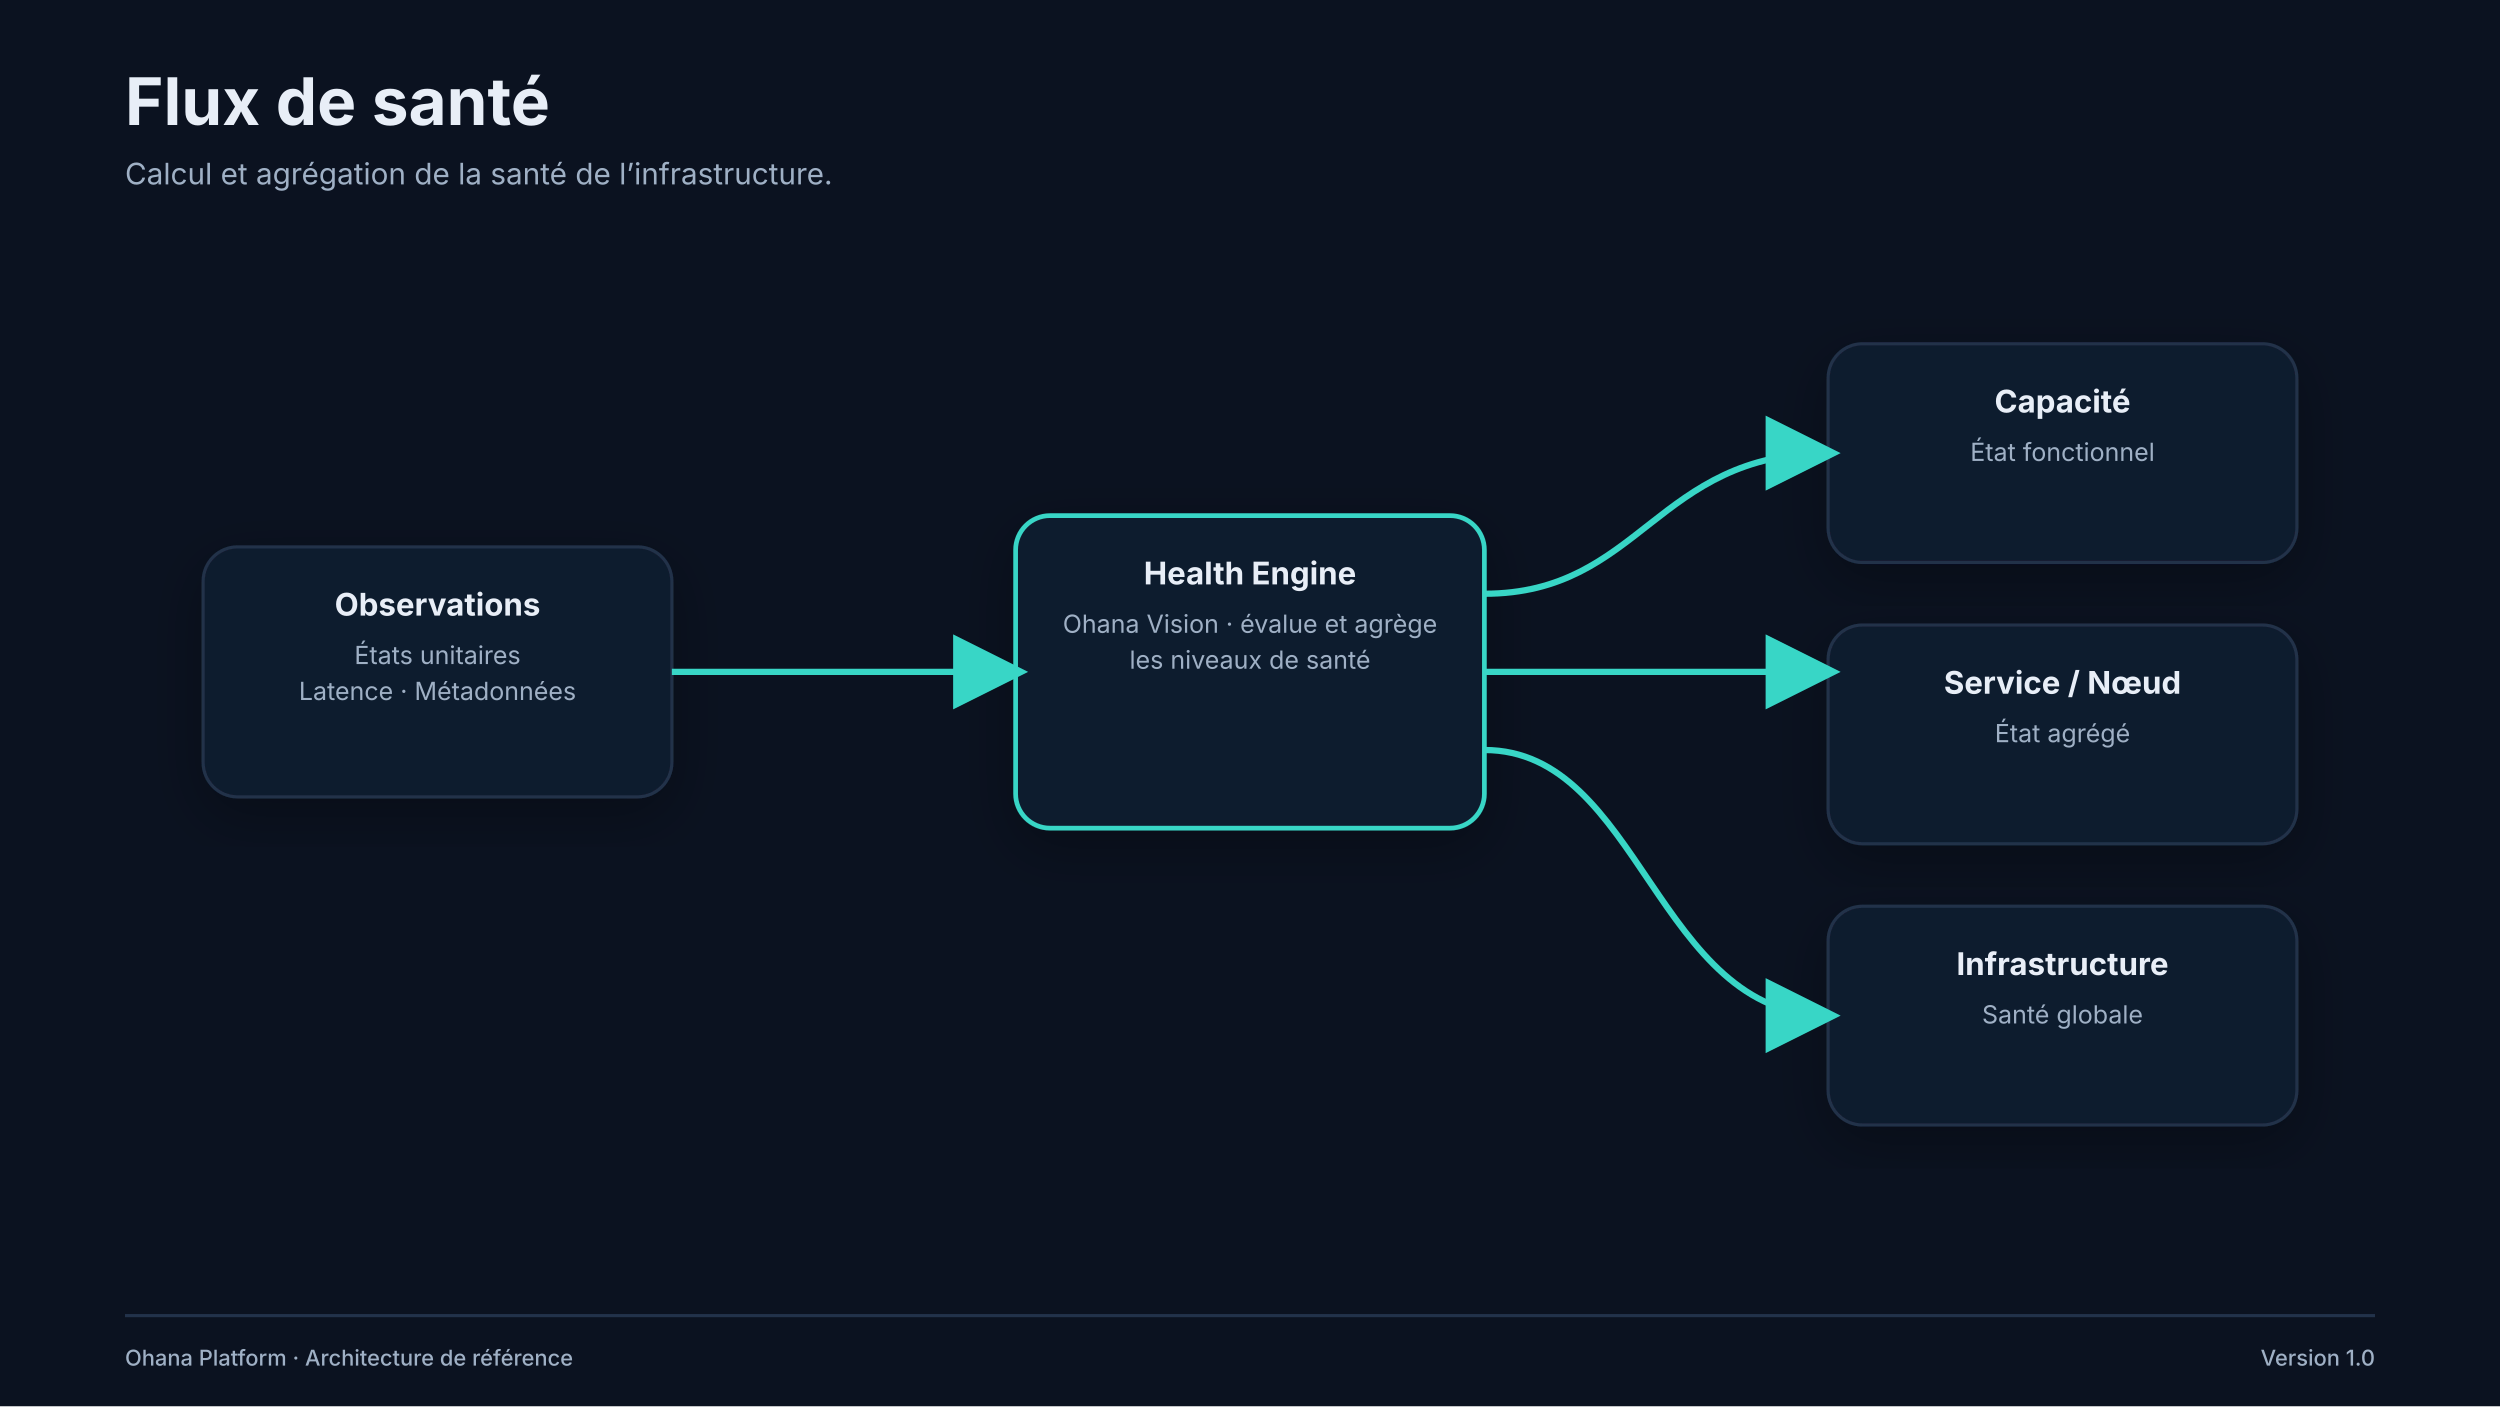
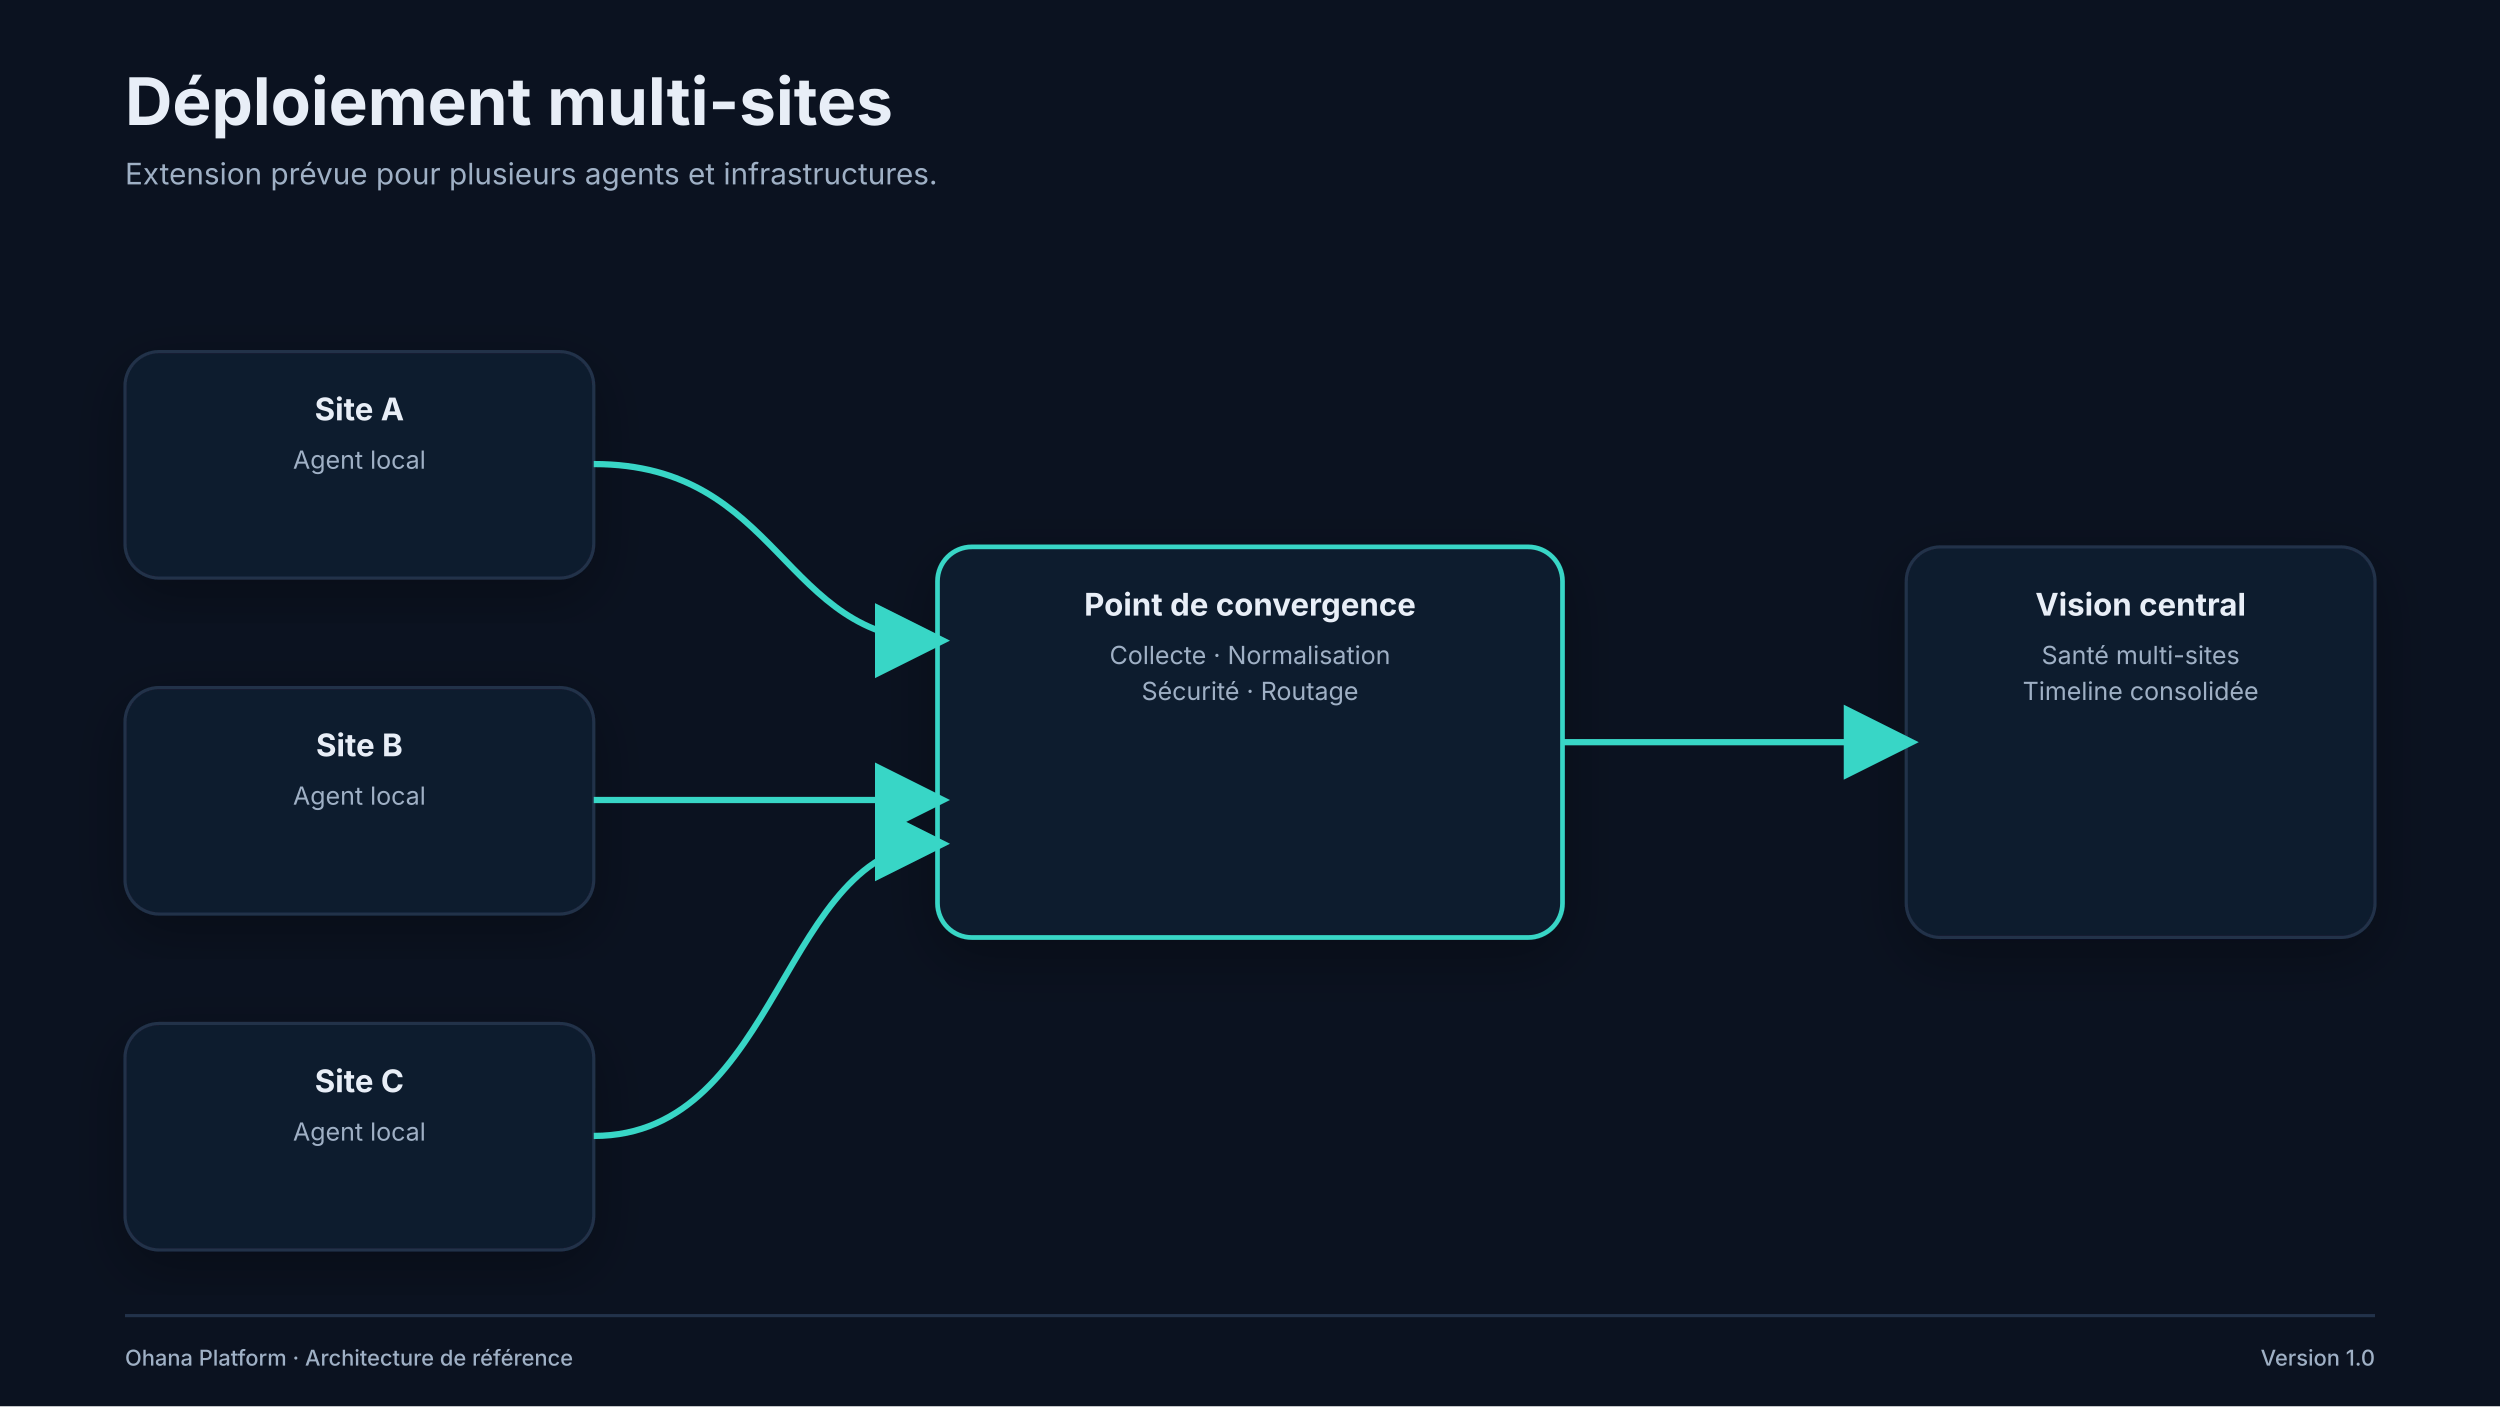
<svg xmlns="http://www.w3.org/2000/svg" width="1600" height="900" viewBox="0 0 1600 900" role="img" aria-labelledby="title desc">
  <defs>
    <filter id="shadow" x="-20%" y="-20%" width="140%" height="140%">
      <feDropShadow dx="0" dy="12" stdDeviation="18" flood-color="#000000" flood-opacity="0.28" />
    </filter>
    <marker id="arrow" markerWidth="12" markerHeight="12" refX="10" refY="6" orient="auto" markerUnits="strokeWidth">
      <path d="M0,0 L12,6 L0,12 Z" fill="#38D6C6" />
    </marker>
    <marker id="arrow-muted" markerWidth="12" markerHeight="12" refX="10" refY="6" orient="auto" markerUnits="strokeWidth">
      <path d="M0,0 L12,6 L0,12 Z" fill="#9FB0C5" />
    </marker>
    <style>
      .title { font: 700 42px Inter, Segoe UI, Arial, sans-serif; fill: #E8EEF7; }
      .subtitle { font: 400 19px Inter, Segoe UI, Arial, sans-serif; fill: #9FB0C5; }
      .section { font: 700 22px Inter, Segoe UI, Arial, sans-serif; fill: #E8EEF7; }
      .label { font: 650 20px Inter, Segoe UI, Arial, sans-serif; fill: #E8EEF7; }
      .small { font: 400 16px Inter, Segoe UI, Arial, sans-serif; fill: #9FB0C5; }
      .tiny { font: 500 14px Inter, Segoe UI, Arial, sans-serif; fill: #9FB0C5; }
      .box { fill: #111B2E; stroke: #22324A; stroke-width: 2; rx: 22; }
      .box2 { fill: #16243A; stroke: #22324A; stroke-width: 2; rx: 18; }
      .accent-box { fill: #111B2E; stroke: #38D6C6; stroke-width: 3; rx: 22; }
      .line { fill: none; stroke: #38D6C6; stroke-width: 4; marker-end: url(#arrow); }
      .line-muted { fill: none; stroke: #9FB0C5; stroke-width: 3; marker-end: url(#arrow-muted); }
      .dash { fill: none; stroke: #38D6C6; stroke-width: 3; stroke-dasharray: 10 10; marker-end: url(#arrow); }
      .node { fill: #38D6C6; }
    </style>
  </defs>
  <rect width="100%" height="100%" fill="#0B1220" />
-   <text x="80" y="80" class="title">Flux de santé</text>
-   <text x="80" y="118" class="subtitle">Calcul et agrégation de la santé de l’infrastructure.</text>
-   <rect x="130" y="350" width="300" height="160" class="box" filter="url(#shadow)" />
-   <text x="280.0" y="394" text-anchor="middle" class="label">Observations</text>
-   <text x="280.0" y="425" text-anchor="middle" class="small">États unitaires</text>
-   <text x="280.0" y="448" text-anchor="middle" class="small">Latence · Métadonnées</text>
-   <rect x="650" y="330" width="300" height="200" class="accent-box" filter="url(#shadow)" />
-   <text x="800.0" y="374" text-anchor="middle" class="label">Health Engine</text>
-   <text x="800.0" y="405" text-anchor="middle" class="small">Ohana Vision · évalue et agrège</text>
-   <text x="800.0" y="428" text-anchor="middle" class="small">les niveaux de santé</text>
-   <rect x="1170" y="220" width="300" height="140" class="box" filter="url(#shadow)" />
-   <text x="1320.0" y="264" text-anchor="middle" class="label">Capacité</text>
-   <text x="1320.0" y="295" text-anchor="middle" class="small">État fonctionnel</text>
-   <rect x="1170" y="400" width="300" height="140" class="box" filter="url(#shadow)" />
-   <text x="1320.0" y="444" text-anchor="middle" class="label">Service / Nœud</text>
-   <text x="1320.0" y="475" text-anchor="middle" class="small">État agrégé</text>
-   <rect x="1170" y="580" width="300" height="140" class="box" filter="url(#shadow)" />
-   <text x="1320.0" y="624" text-anchor="middle" class="label">Infrastructure</text>
-   <text x="1320.0" y="655" text-anchor="middle" class="small">Santé globale</text>
-   <path d="M430 430 H650" class="line" />
-   <path d="M950 380 C1050 380 1060 290 1170 290" class="line" />
-   <path d="M950 430 H1170" class="line" />
-   <path d="M950 480 C1050 480 1060 650 1170 650" class="line" />
+   <text x="80" y="80" class="title">Déploiement multi-sites</text>
+   <text x="80" y="118" class="subtitle">Extension prévue pour plusieurs agents et infrastructures.</text>
+   <rect x="80" y="225" width="300" height="145" class="box" filter="url(#shadow)" />
+   <text x="230.0" y="269" text-anchor="middle" class="label">Site A</text>
+   <text x="230.0" y="300" text-anchor="middle" class="small">Agent local</text>
+   <rect x="80" y="440" width="300" height="145" class="box" filter="url(#shadow)" />
+   <text x="230.0" y="484" text-anchor="middle" class="label">Site B</text>
+   <text x="230.0" y="515" text-anchor="middle" class="small">Agent local</text>
+   <rect x="80" y="655" width="300" height="145" class="box" filter="url(#shadow)" />
+   <text x="230.0" y="699" text-anchor="middle" class="label">Site C</text>
+   <text x="230.0" y="730" text-anchor="middle" class="small">Agent local</text>
+   <rect x="600" y="350" width="400" height="250" class="accent-box" filter="url(#shadow)" />
+   <text x="800.0" y="394" text-anchor="middle" class="label">Point de convergence</text>
+   <text x="800.0" y="425" text-anchor="middle" class="small">Collecte · Normalisation</text>
+   <text x="800.0" y="448" text-anchor="middle" class="small">Sécurité · Routage</text>
+   <rect x="1220" y="350" width="300" height="250" class="box" filter="url(#shadow)" />
+   <text x="1370.0" y="394" text-anchor="middle" class="label">Vision central</text>
+   <text x="1370.0" y="425" text-anchor="middle" class="small">Santé multi-sites</text>
+   <text x="1370.0" y="448" text-anchor="middle" class="small">Timeline consolidée</text>
+   <path d="M380 297 C500 297 500 410 600 410" class="line" />
+   <path d="M380 512 H600" class="line" />
+   <path d="M380 727 C500 727 500 540 600 540" class="line" />
+   <path d="M1000 475 H1220" class="line" />
  <line x1="80" y1="842" x2="1520" y2="842" stroke="#22324A" stroke-width="2" />
  <text x="80" y="874" class="tiny">Ohana Platform · Architecture de référence</text>
  <text x="1520" y="874" text-anchor="end" class="tiny">Version 1.0</text>
</svg>
